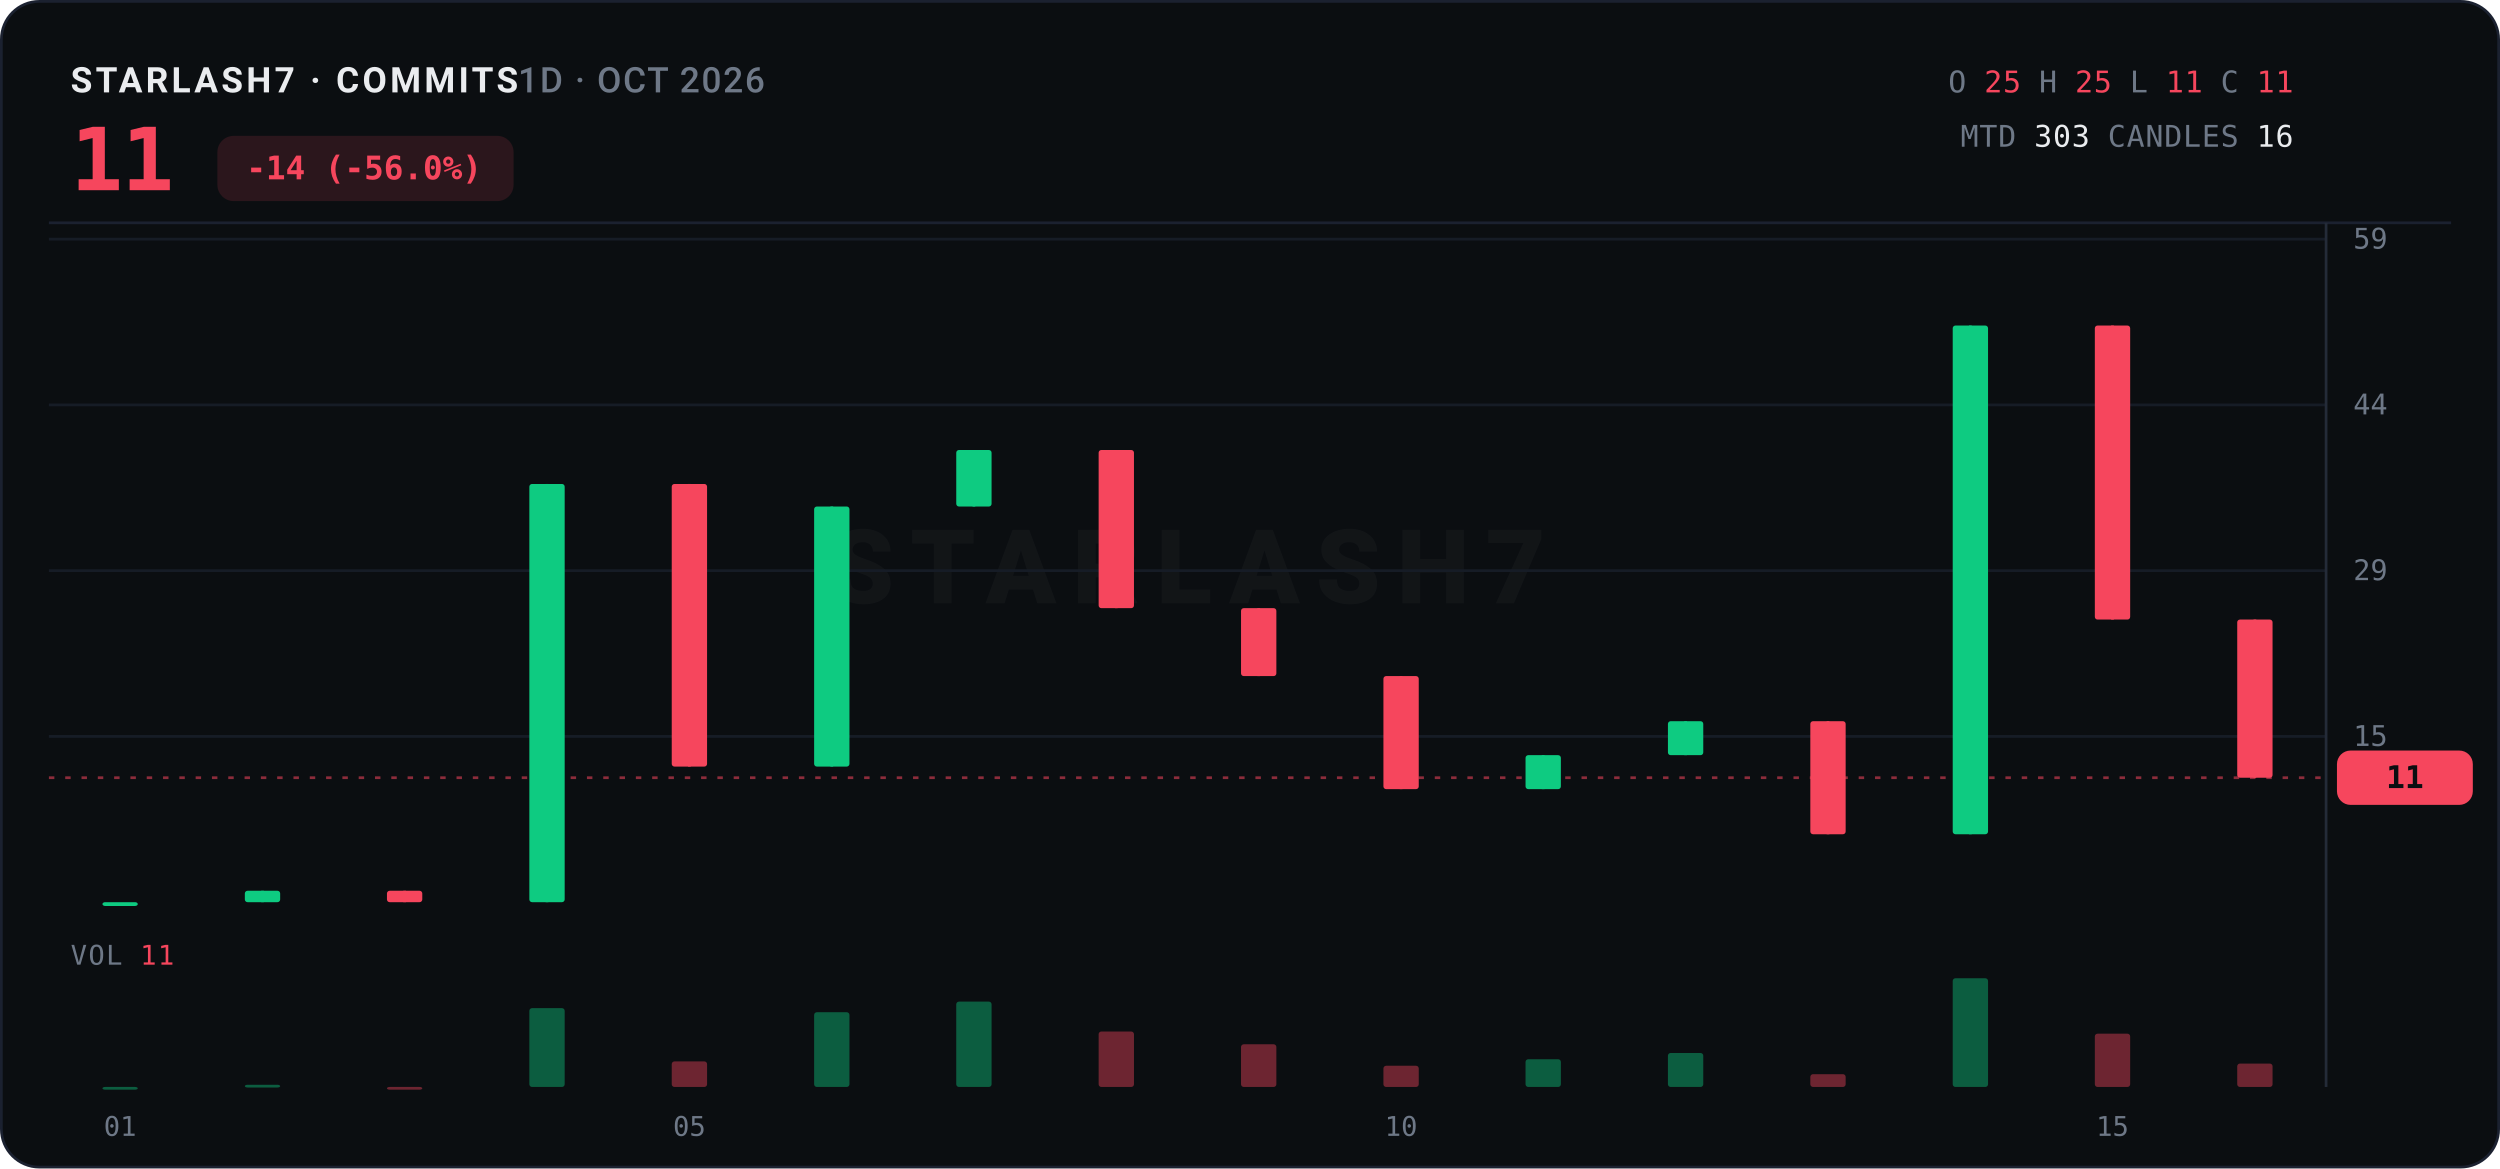
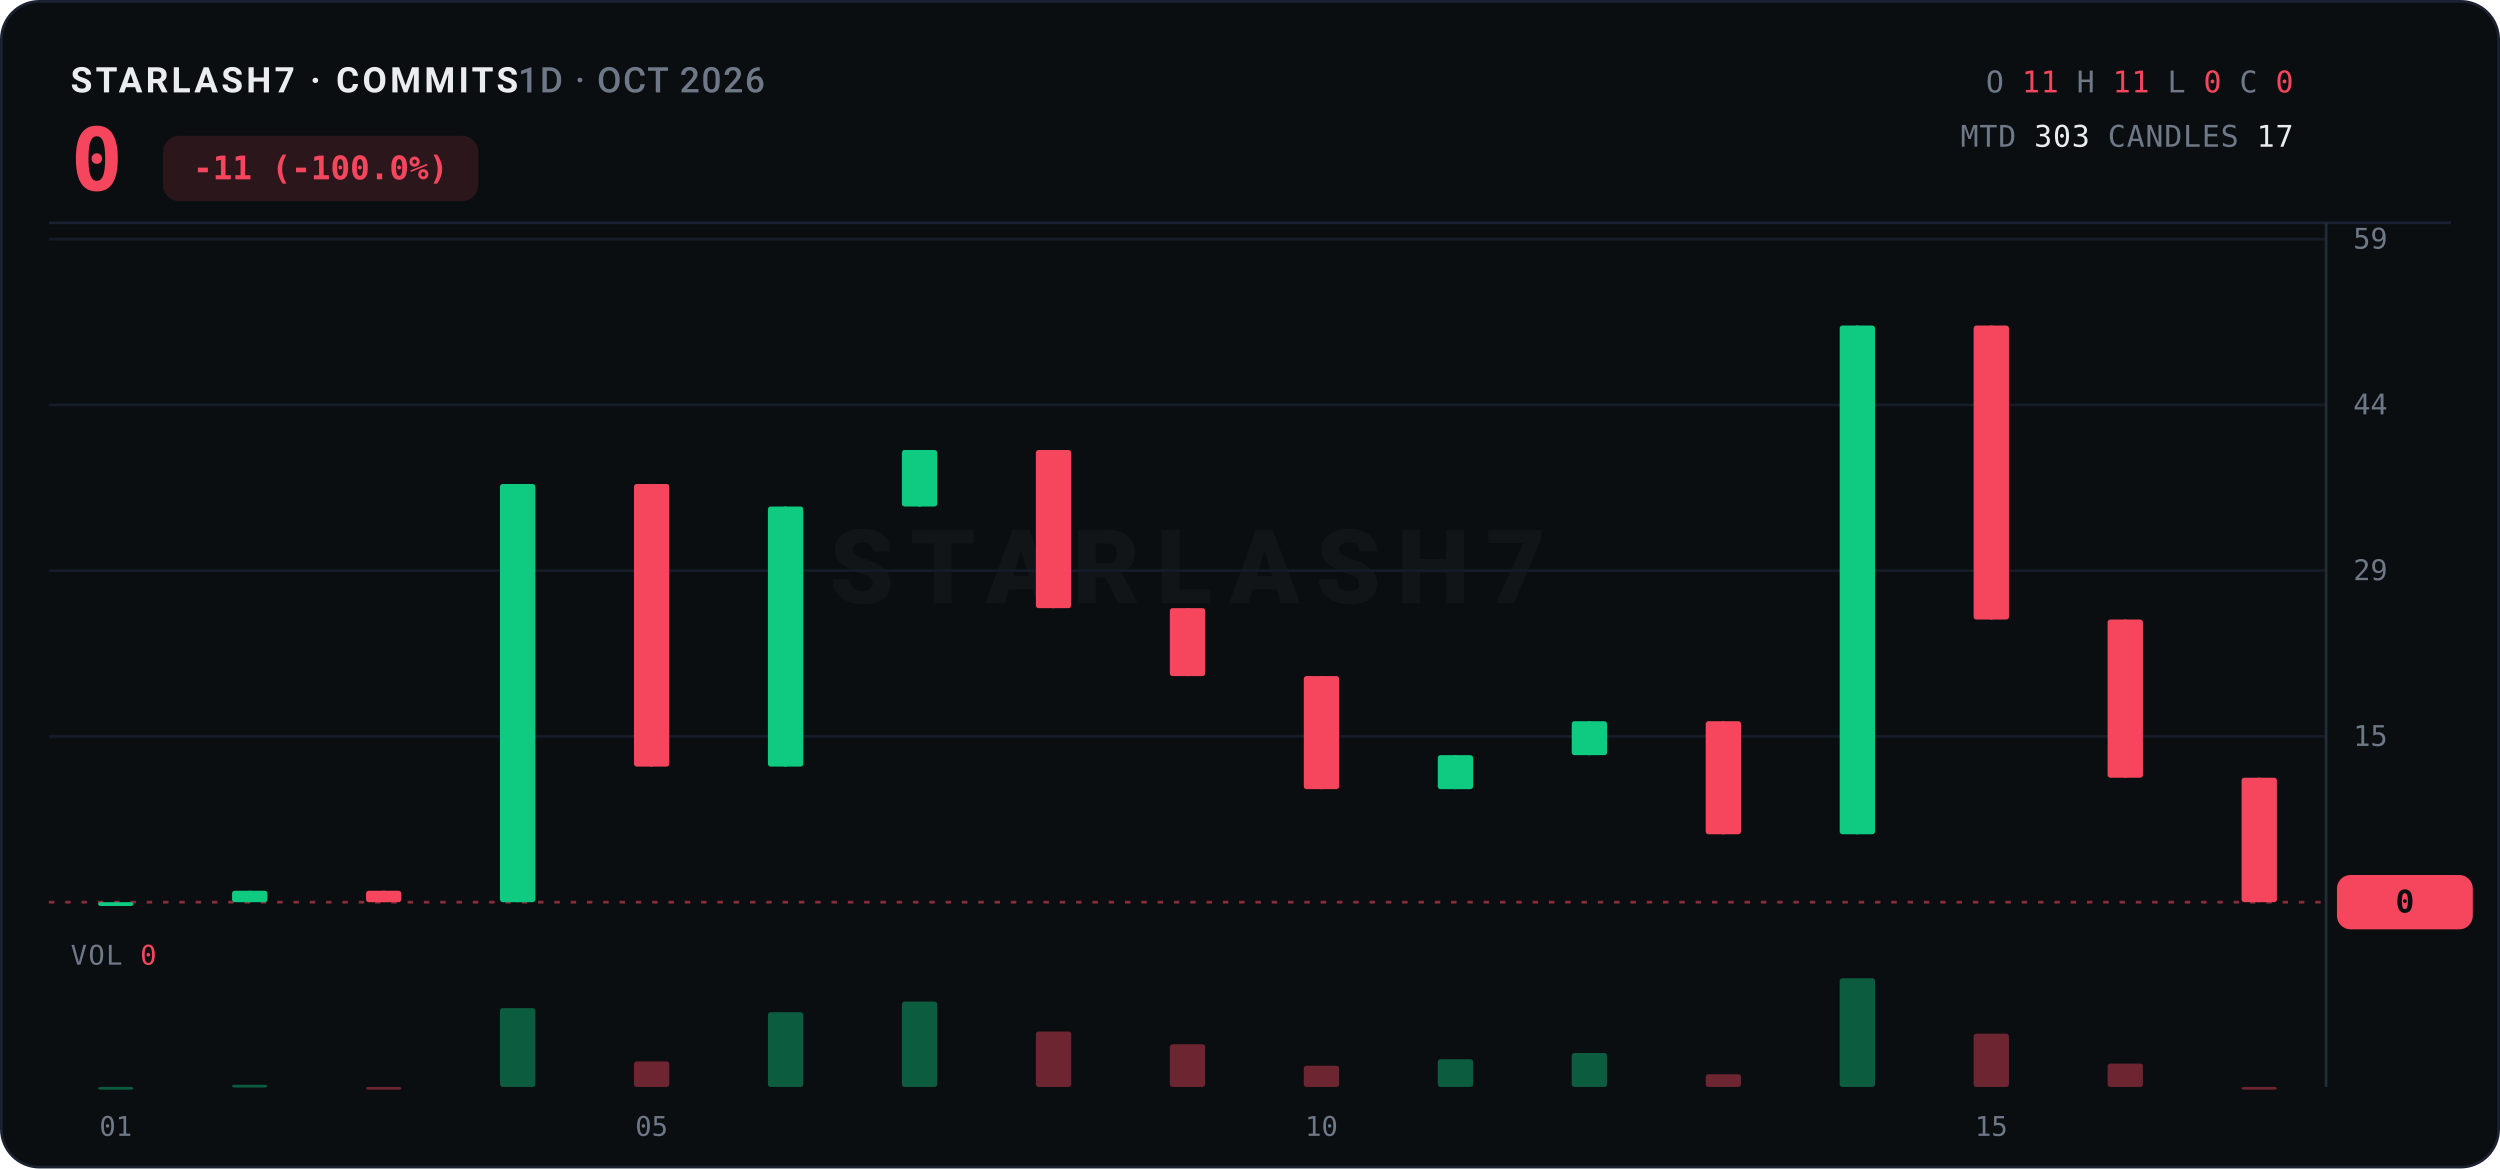
<svg xmlns="http://www.w3.org/2000/svg" width="920" height="430" viewBox="0 0 920 430">
  <rect x="0.5" y="0.5" width="919" height="429" rx="14" fill="#0B0E11" stroke="#1B2130" />
  <text x="26" y="34" font-family="ui-sans-serif,system-ui,-apple-system,'Segoe UI',Roboto,sans-serif" font-size="13" font-weight="700" letter-spacing="1.2" fill="#EAECEF">STARLASH7 · COMMITS<tspan fill="#6E7887" font-weight="500" letter-spacing="0.6">  1D · OCT 2026</tspan>
  </text>
-   <text x="26" y="70" font-family="ui-monospace,'SF Mono',SFMono-Regular,Menlo,Consolas,monospace" font-size="32" font-weight="800" fill="#F6465D" letter-spacing="-0.5">11</text>
-   <rect x="80" y="50" width="109" height="24" rx="6" fill="#F6465D" opacity="0.14" />
-   <text x="134" y="66" text-anchor="middle" font-family="ui-monospace,'SF Mono',SFMono-Regular,Menlo,Consolas,monospace" font-size="12" font-weight="700" fill="#F6465D">-14 (-56.0%)</text>
+   <text x="26" y="70" font-family="ui-monospace,'SF Mono',SFMono-Regular,Menlo,Consolas,monospace" font-size="32" font-weight="800" fill="#F6465D" letter-spacing="-0.5">0</text>
+   <rect x="60" y="50" width="116" height="24" rx="6" fill="#F6465D" opacity="0.14" />
+   <text x="118" y="66" text-anchor="middle" font-family="ui-monospace,'SF Mono',SFMono-Regular,Menlo,Consolas,monospace" font-size="12" font-weight="700" fill="#F6465D">-11 (-100.0%)</text>
  <text x="844" y="34" text-anchor="end" font-family="ui-monospace,'SF Mono',SFMono-Regular,Menlo,Consolas,monospace" font-size="11" letter-spacing="0.3">
    <tspan fill="#6E7887">O</tspan>
-     <tspan fill="#F6465D">25</tspan>
+     <tspan fill="#F6465D">11</tspan>
    <tspan fill="#6E7887">H</tspan>
-     <tspan fill="#F6465D">25</tspan>
+     <tspan fill="#F6465D">11</tspan>
    <tspan fill="#6E7887">L</tspan>
-     <tspan fill="#F6465D">11</tspan>
+     <tspan fill="#F6465D">0</tspan>
    <tspan fill="#6E7887">C</tspan>
-     <tspan fill="#F6465D">11</tspan>
+     <tspan fill="#F6465D">0</tspan>
  </text>
  <text x="844" y="54" text-anchor="end" font-family="ui-monospace,'SF Mono',SFMono-Regular,Menlo,Consolas,monospace" font-size="11" letter-spacing="0.3">
    <tspan fill="#6E7887">MTD</tspan>
    <tspan fill="#EAECEF">303</tspan>
    <tspan fill="#6E7887">CANDLES</tspan>
-     <tspan fill="#EAECEF">16</tspan>
+     <tspan fill="#EAECEF">17</tspan>
  </text>
  <line x1="18" y1="82" x2="902" y2="82" stroke="#1B2130" stroke-width="1" />
  <text x="437.0" y="222.0" text-anchor="middle" font-family="ui-sans-serif,system-ui,-apple-system,'Segoe UI',Roboto,sans-serif" font-size="38" font-weight="800" letter-spacing="6" fill="#EAECEF" opacity="0.035">STARLASH7</text>
  <line x1="18" y1="271.0" x2="856" y2="271.0" stroke="#161C26" stroke-width="1" />
  <text x="866" y="274.5" font-family="ui-monospace,'SF Mono',SFMono-Regular,Menlo,Consolas,monospace" font-size="10.5" fill="#6E7887">15</text>
  <line x1="18" y1="210.0" x2="856" y2="210.0" stroke="#161C26" stroke-width="1" />
  <text x="866" y="213.5" font-family="ui-monospace,'SF Mono',SFMono-Regular,Menlo,Consolas,monospace" font-size="10.5" fill="#6E7887">29</text>
  <line x1="18" y1="149.0" x2="856" y2="149.0" stroke="#161C26" stroke-width="1" />
  <text x="866" y="152.5" font-family="ui-monospace,'SF Mono',SFMono-Regular,Menlo,Consolas,monospace" font-size="10.5" fill="#6E7887">44</text>
  <line x1="18" y1="88.0" x2="856" y2="88.0" stroke="#161C26" stroke-width="1" />
  <text x="866" y="91.5" font-family="ui-monospace,'SF Mono',SFMono-Regular,Menlo,Consolas,monospace" font-size="10.5" fill="#6E7887">59</text>
  <line x1="856" y1="82" x2="856" y2="400" stroke="#242B38" stroke-width="1" />
-   <line x1="18" y1="286.2" x2="856" y2="286.2" stroke="#F6465D" stroke-width="1" stroke-dasharray="2 4" opacity="0.55" />
-   <rect x="860" y="276.2" width="50" height="20" rx="5" fill="#F6465D" />
-   <text x="885.0" y="290.0" text-anchor="middle" font-family="ui-monospace,'SF Mono',SFMono-Regular,Menlo,Consolas,monospace" font-size="11.5" font-weight="800" fill="#0B0E11">11</text>
-   <line x1="44.2" y1="332.0" x2="44.2" y2="332.0" stroke="#0ECB81" stroke-width="1" />
-   <rect x="37.7" y="332.0" width="13.0" height="1.4" rx="1" fill="#0ECB81" />
-   <line x1="96.6" y1="327.8" x2="96.6" y2="332.0" stroke="#0ECB81" stroke-width="1" />
-   <rect x="90.1" y="327.8" width="13.0" height="4.2" rx="1" fill="#0ECB81" />
-   <line x1="148.9" y1="327.8" x2="148.9" y2="332.0" stroke="#F6465D" stroke-width="1" />
-   <rect x="142.4" y="327.8" width="13.0" height="4.2" rx="1" fill="#F6465D" />
-   <line x1="201.3" y1="178.1" x2="201.3" y2="332.0" stroke="#0ECB81" stroke-width="1" />
-   <rect x="194.8" y="178.1" width="13.0" height="153.9" rx="1" fill="#0ECB81" />
-   <line x1="253.7" y1="178.1" x2="253.7" y2="282.1" stroke="#F6465D" stroke-width="1" />
-   <rect x="247.2" y="178.1" width="13.0" height="104.0" rx="1" fill="#F6465D" />
-   <line x1="306.1" y1="186.4" x2="306.1" y2="282.1" stroke="#0ECB81" stroke-width="1" />
-   <rect x="299.6" y="186.4" width="13.0" height="95.7" rx="1" fill="#0ECB81" />
-   <line x1="358.4" y1="165.6" x2="358.4" y2="186.4" stroke="#0ECB81" stroke-width="1" />
-   <rect x="351.9" y="165.6" width="13.0" height="20.8" rx="1" fill="#0ECB81" />
-   <line x1="410.8" y1="165.6" x2="410.8" y2="223.8" stroke="#F6465D" stroke-width="1" />
-   <rect x="404.3" y="165.6" width="13.0" height="58.2" rx="1" fill="#F6465D" />
-   <line x1="463.2" y1="223.8" x2="463.2" y2="248.8" stroke="#F6465D" stroke-width="1" />
-   <rect x="456.7" y="223.8" width="13.0" height="25.0" rx="1" fill="#F6465D" />
-   <line x1="515.6" y1="248.8" x2="515.6" y2="290.4" stroke="#F6465D" stroke-width="1" />
-   <rect x="509.1" y="248.8" width="13.0" height="41.6" rx="1" fill="#F6465D" />
-   <line x1="567.9" y1="277.9" x2="567.9" y2="290.4" stroke="#0ECB81" stroke-width="1" />
-   <rect x="561.4" y="277.9" width="13.0" height="12.5" rx="1" fill="#0ECB81" />
-   <line x1="620.3" y1="265.4" x2="620.3" y2="277.9" stroke="#0ECB81" stroke-width="1" />
-   <rect x="613.8" y="265.4" width="13.0" height="12.5" rx="1" fill="#0ECB81" />
-   <line x1="672.7" y1="265.4" x2="672.7" y2="307.0" stroke="#F6465D" stroke-width="1" />
-   <rect x="666.2" y="265.4" width="13.0" height="41.6" rx="1" fill="#F6465D" />
-   <line x1="725.1" y1="119.8" x2="725.1" y2="307.0" stroke="#0ECB81" stroke-width="1" />
-   <rect x="718.6" y="119.8" width="13.0" height="187.2" rx="1" fill="#0ECB81" />
-   <line x1="777.4" y1="119.8" x2="777.4" y2="228.0" stroke="#F6465D" stroke-width="1" />
-   <rect x="770.9" y="119.8" width="13.0" height="108.2" rx="1" fill="#F6465D" />
-   <line x1="829.8" y1="228.0" x2="829.8" y2="286.2" stroke="#F6465D" stroke-width="1" />
-   <rect x="823.3" y="228.0" width="13.0" height="58.2" rx="1" fill="#F6465D" />
-   <text x="26" y="355" font-family="ui-monospace,'SF Mono',SFMono-Regular,Menlo,Consolas,monospace" font-size="10" letter-spacing="0.5" fill="#6E7887">VOL <tspan fill="#F6465D">11</tspan>
+   <line x1="18" y1="332.0" x2="856" y2="332.0" stroke="#F6465D" stroke-width="1" stroke-dasharray="2 4" opacity="0.55" />
+   <rect x="860" y="322.0" width="50" height="20" rx="5" fill="#F6465D" />
+   <text x="885.0" y="335.8" text-anchor="middle" font-family="ui-monospace,'SF Mono',SFMono-Regular,Menlo,Consolas,monospace" font-size="11.5" font-weight="800" fill="#0B0E11">0</text>
+   <line x1="42.6" y1="332.0" x2="42.6" y2="332.0" stroke="#0ECB81" stroke-width="1" />
+   <rect x="36.1" y="332.0" width="13.0" height="1.4" rx="1" fill="#0ECB81" />
+   <line x1="91.9" y1="327.8" x2="91.9" y2="332.0" stroke="#0ECB81" stroke-width="1" />
+   <rect x="85.4" y="327.8" width="13.0" height="4.2" rx="1" fill="#0ECB81" />
+   <line x1="141.2" y1="327.8" x2="141.2" y2="332.0" stroke="#F6465D" stroke-width="1" />
+   <rect x="134.7" y="327.8" width="13.0" height="4.2" rx="1" fill="#F6465D" />
+   <line x1="190.5" y1="178.1" x2="190.5" y2="332.0" stroke="#0ECB81" stroke-width="1" />
+   <rect x="184.0" y="178.1" width="13.0" height="153.9" rx="1" fill="#0ECB81" />
+   <line x1="239.8" y1="178.1" x2="239.8" y2="282.1" stroke="#F6465D" stroke-width="1" />
+   <rect x="233.3" y="178.1" width="13.0" height="104.0" rx="1" fill="#F6465D" />
+   <line x1="289.1" y1="186.4" x2="289.1" y2="282.1" stroke="#0ECB81" stroke-width="1" />
+   <rect x="282.6" y="186.4" width="13.0" height="95.7" rx="1" fill="#0ECB81" />
+   <line x1="338.4" y1="165.6" x2="338.4" y2="186.4" stroke="#0ECB81" stroke-width="1" />
+   <rect x="331.9" y="165.6" width="13.0" height="20.8" rx="1" fill="#0ECB81" />
+   <line x1="387.7" y1="165.6" x2="387.7" y2="223.8" stroke="#F6465D" stroke-width="1" />
+   <rect x="381.2" y="165.6" width="13.0" height="58.2" rx="1" fill="#F6465D" />
+   <line x1="437.0" y1="223.8" x2="437.0" y2="248.8" stroke="#F6465D" stroke-width="1" />
+   <rect x="430.5" y="223.8" width="13.0" height="25.0" rx="1" fill="#F6465D" />
+   <line x1="486.3" y1="248.8" x2="486.3" y2="290.4" stroke="#F6465D" stroke-width="1" />
+   <rect x="479.8" y="248.8" width="13.0" height="41.6" rx="1" fill="#F6465D" />
+   <line x1="535.6" y1="277.9" x2="535.6" y2="290.4" stroke="#0ECB81" stroke-width="1" />
+   <rect x="529.1" y="277.9" width="13.0" height="12.5" rx="1" fill="#0ECB81" />
+   <line x1="584.9" y1="265.4" x2="584.9" y2="277.9" stroke="#0ECB81" stroke-width="1" />
+   <rect x="578.4" y="265.4" width="13.0" height="12.5" rx="1" fill="#0ECB81" />
+   <line x1="634.2" y1="265.4" x2="634.2" y2="307.0" stroke="#F6465D" stroke-width="1" />
+   <rect x="627.7" y="265.4" width="13.0" height="41.6" rx="1" fill="#F6465D" />
+   <line x1="683.5" y1="119.8" x2="683.5" y2="307.0" stroke="#0ECB81" stroke-width="1" />
+   <rect x="677.0" y="119.8" width="13.0" height="187.2" rx="1" fill="#0ECB81" />
+   <line x1="732.8" y1="119.8" x2="732.8" y2="228.0" stroke="#F6465D" stroke-width="1" />
+   <rect x="726.3" y="119.8" width="13.0" height="108.2" rx="1" fill="#F6465D" />
+   <line x1="782.1" y1="228.0" x2="782.1" y2="286.2" stroke="#F6465D" stroke-width="1" />
+   <rect x="775.6" y="228.0" width="13.0" height="58.2" rx="1" fill="#F6465D" />
+   <line x1="831.4" y1="286.2" x2="831.4" y2="332.0" stroke="#F6465D" stroke-width="1" />
+   <rect x="824.9" y="286.2" width="13.0" height="45.8" rx="1" fill="#F6465D" />
+   <text x="26" y="355" font-family="ui-monospace,'SF Mono',SFMono-Regular,Menlo,Consolas,monospace" font-size="10" letter-spacing="0.5" fill="#6E7887">VOL <tspan fill="#F6465D">0</tspan>
  </text>
-   <rect x="37.7" y="400.0" width="13.0" height="1.0" rx="1" fill="#0ECB81" opacity="0.42" />
-   <rect x="90.1" y="399.2" width="13.0" height="1.0" rx="1" fill="#0ECB81" opacity="0.42" />
-   <rect x="142.4" y="400.0" width="13.0" height="1.0" rx="1" fill="#F6465D" opacity="0.42" />
-   <rect x="194.8" y="371.0" width="13.0" height="29.0" rx="1" fill="#0ECB81" opacity="0.42" />
-   <rect x="247.2" y="390.6" width="13.0" height="9.4" rx="1" fill="#F6465D" opacity="0.42" />
-   <rect x="299.6" y="372.5" width="13.0" height="27.5" rx="1" fill="#0ECB81" opacity="0.42" />
-   <rect x="351.9" y="368.6" width="13.0" height="31.4" rx="1" fill="#0ECB81" opacity="0.42" />
-   <rect x="404.3" y="379.6" width="13.0" height="20.4" rx="1" fill="#F6465D" opacity="0.42" />
-   <rect x="456.7" y="384.3" width="13.0" height="15.7" rx="1" fill="#F6465D" opacity="0.42" />
-   <rect x="509.1" y="392.2" width="13.0" height="7.8" rx="1" fill="#F6465D" opacity="0.42" />
-   <rect x="561.4" y="389.8" width="13.0" height="10.2" rx="1" fill="#0ECB81" opacity="0.42" />
-   <rect x="613.8" y="387.5" width="13.0" height="12.5" rx="1" fill="#0ECB81" opacity="0.42" />
-   <rect x="666.2" y="395.3" width="13.0" height="4.7" rx="1" fill="#F6465D" opacity="0.42" />
-   <rect x="718.6" y="360.0" width="13.0" height="40.0" rx="1" fill="#0ECB81" opacity="0.42" />
-   <rect x="770.9" y="380.4" width="13.0" height="19.6" rx="1" fill="#F6465D" opacity="0.42" />
-   <rect x="823.3" y="391.4" width="13.0" height="8.6" rx="1" fill="#F6465D" opacity="0.42" />
-   <text x="44.2" y="418" text-anchor="middle" font-family="ui-monospace,'SF Mono',SFMono-Regular,Menlo,Consolas,monospace" font-size="10" fill="#6E7887">01</text>
-   <text x="253.7" y="418" text-anchor="middle" font-family="ui-monospace,'SF Mono',SFMono-Regular,Menlo,Consolas,monospace" font-size="10" fill="#6E7887">05</text>
-   <text x="515.6" y="418" text-anchor="middle" font-family="ui-monospace,'SF Mono',SFMono-Regular,Menlo,Consolas,monospace" font-size="10" fill="#6E7887">10</text>
-   <text x="777.4" y="418" text-anchor="middle" font-family="ui-monospace,'SF Mono',SFMono-Regular,Menlo,Consolas,monospace" font-size="10" fill="#6E7887">15</text>
+   <rect x="36.1" y="400.0" width="13.0" height="1.0" rx="1" fill="#0ECB81" opacity="0.42" />
+   <rect x="85.4" y="399.2" width="13.0" height="1.0" rx="1" fill="#0ECB81" opacity="0.42" />
+   <rect x="134.7" y="400.0" width="13.0" height="1.0" rx="1" fill="#F6465D" opacity="0.42" />
+   <rect x="184.0" y="371.0" width="13.0" height="29.0" rx="1" fill="#0ECB81" opacity="0.42" />
+   <rect x="233.3" y="390.6" width="13.0" height="9.4" rx="1" fill="#F6465D" opacity="0.42" />
+   <rect x="282.6" y="372.5" width="13.0" height="27.5" rx="1" fill="#0ECB81" opacity="0.42" />
+   <rect x="331.9" y="368.6" width="13.0" height="31.4" rx="1" fill="#0ECB81" opacity="0.42" />
+   <rect x="381.2" y="379.6" width="13.0" height="20.4" rx="1" fill="#F6465D" opacity="0.42" />
+   <rect x="430.5" y="384.3" width="13.0" height="15.7" rx="1" fill="#F6465D" opacity="0.42" />
+   <rect x="479.8" y="392.2" width="13.0" height="7.8" rx="1" fill="#F6465D" opacity="0.42" />
+   <rect x="529.1" y="389.8" width="13.0" height="10.2" rx="1" fill="#0ECB81" opacity="0.42" />
+   <rect x="578.4" y="387.5" width="13.0" height="12.5" rx="1" fill="#0ECB81" opacity="0.42" />
+   <rect x="627.7" y="395.3" width="13.0" height="4.7" rx="1" fill="#F6465D" opacity="0.42" />
+   <rect x="677.0" y="360.0" width="13.0" height="40.0" rx="1" fill="#0ECB81" opacity="0.42" />
+   <rect x="726.3" y="380.4" width="13.0" height="19.6" rx="1" fill="#F6465D" opacity="0.42" />
+   <rect x="775.6" y="391.4" width="13.0" height="8.6" rx="1" fill="#F6465D" opacity="0.42" />
+   <rect x="824.9" y="400.0" width="13.0" height="1.0" rx="1" fill="#F6465D" opacity="0.42" />
+   <text x="42.6" y="418" text-anchor="middle" font-family="ui-monospace,'SF Mono',SFMono-Regular,Menlo,Consolas,monospace" font-size="10" fill="#6E7887">01</text>
+   <text x="239.8" y="418" text-anchor="middle" font-family="ui-monospace,'SF Mono',SFMono-Regular,Menlo,Consolas,monospace" font-size="10" fill="#6E7887">05</text>
+   <text x="486.3" y="418" text-anchor="middle" font-family="ui-monospace,'SF Mono',SFMono-Regular,Menlo,Consolas,monospace" font-size="10" fill="#6E7887">10</text>
+   <text x="732.8" y="418" text-anchor="middle" font-family="ui-monospace,'SF Mono',SFMono-Regular,Menlo,Consolas,monospace" font-size="10" fill="#6E7887">15</text>
</svg>
